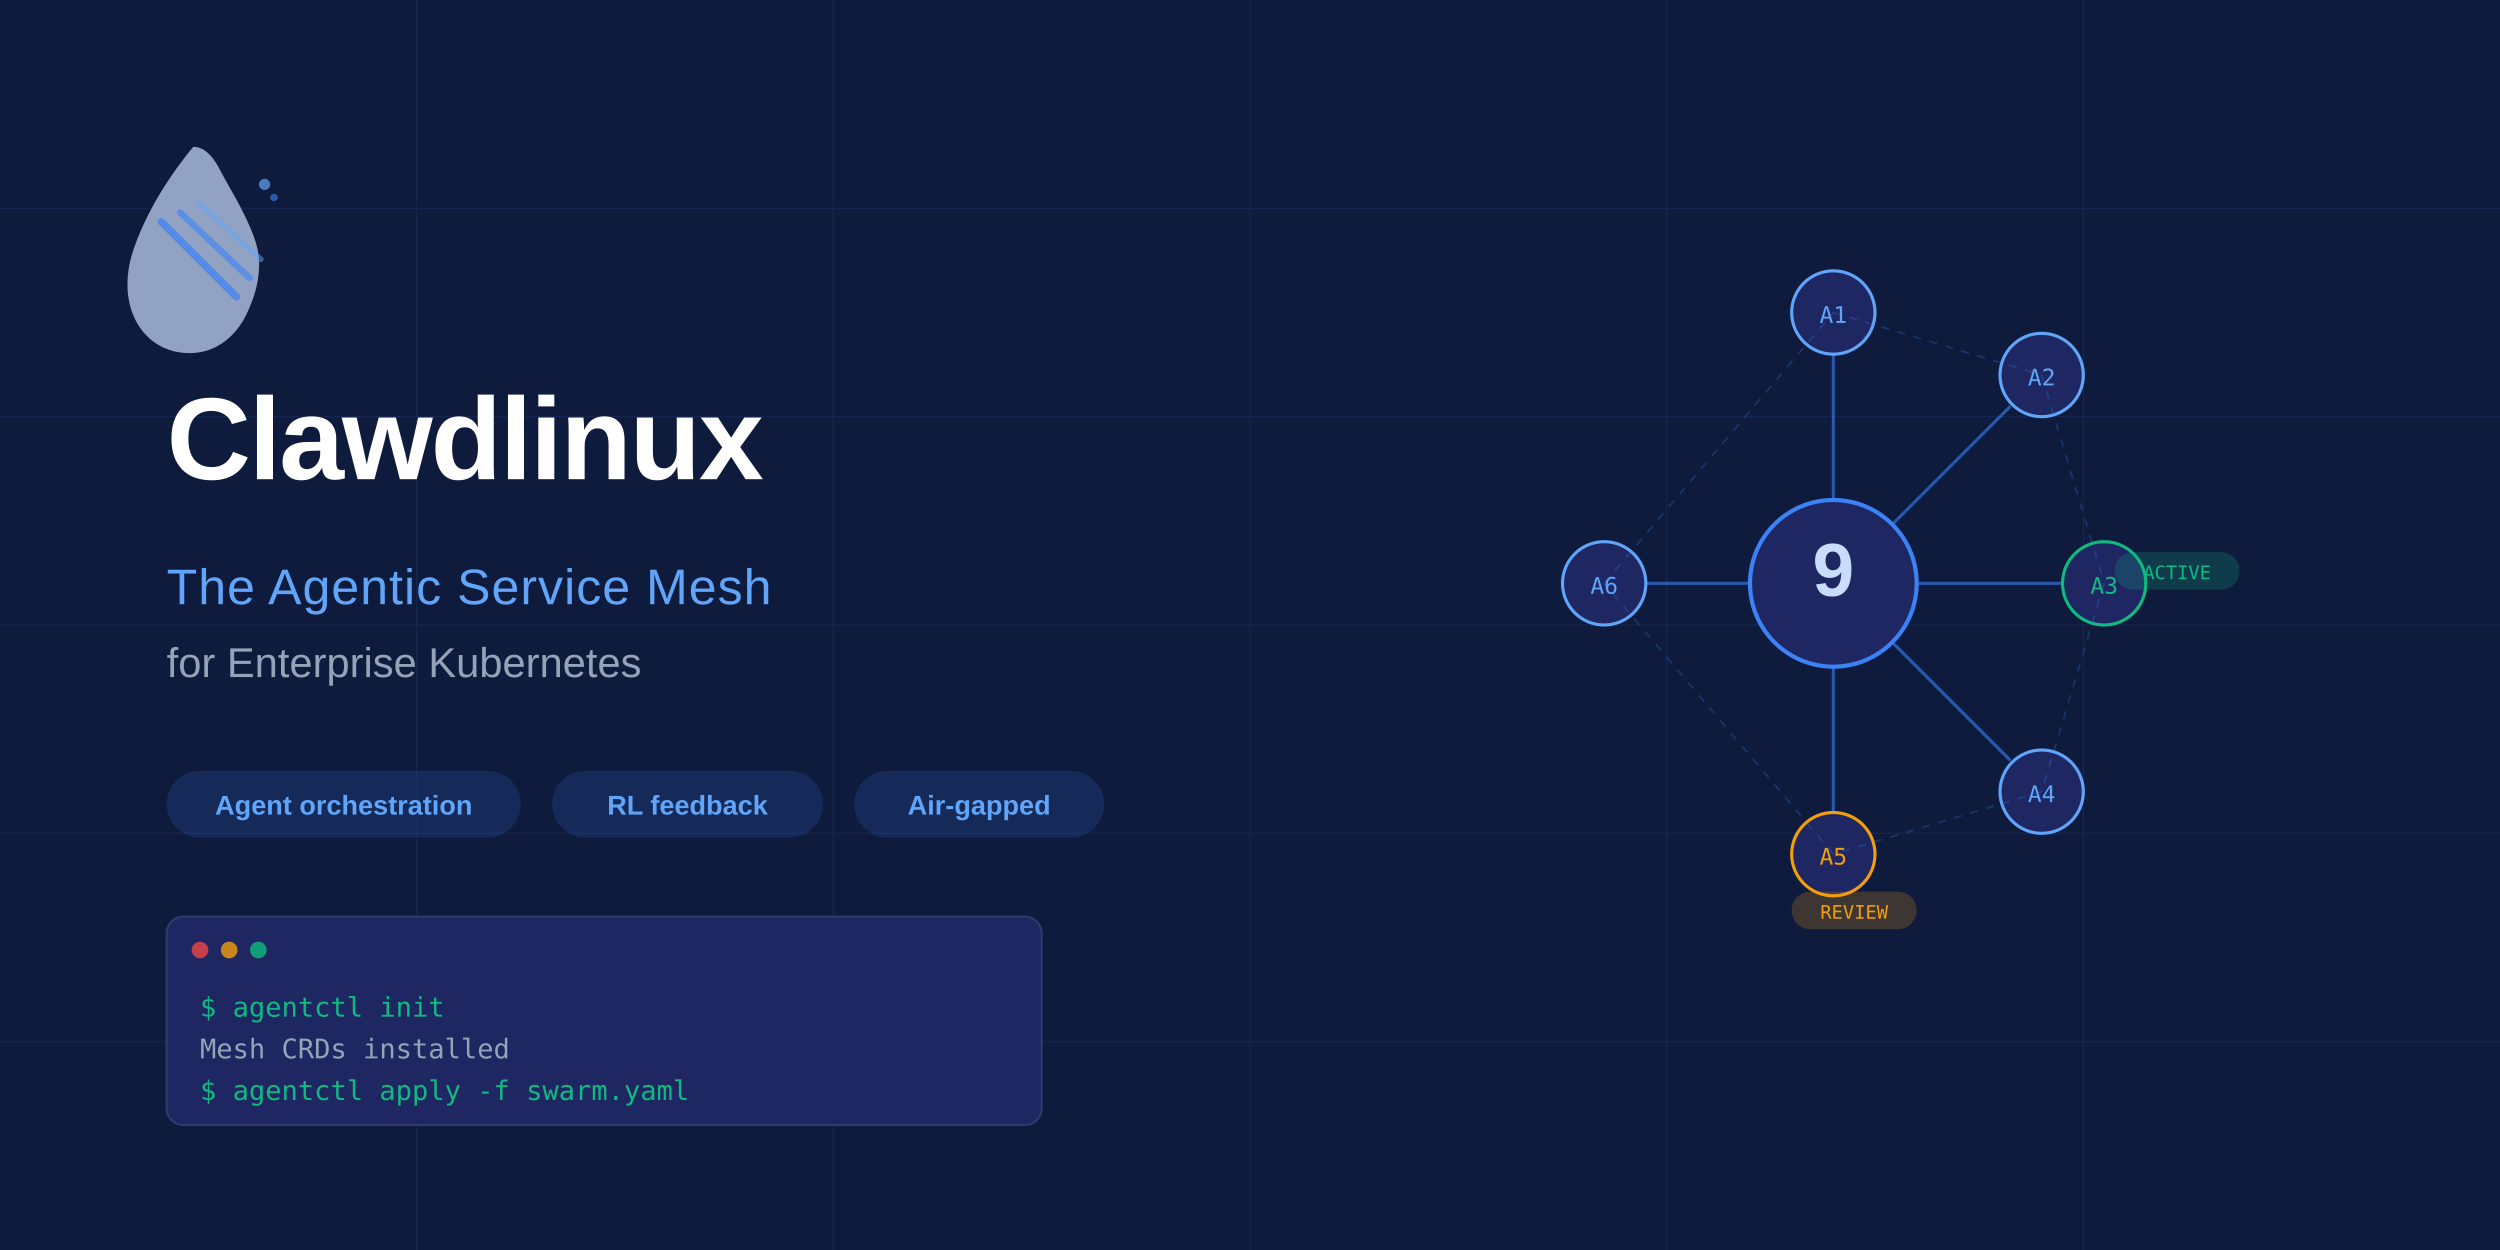
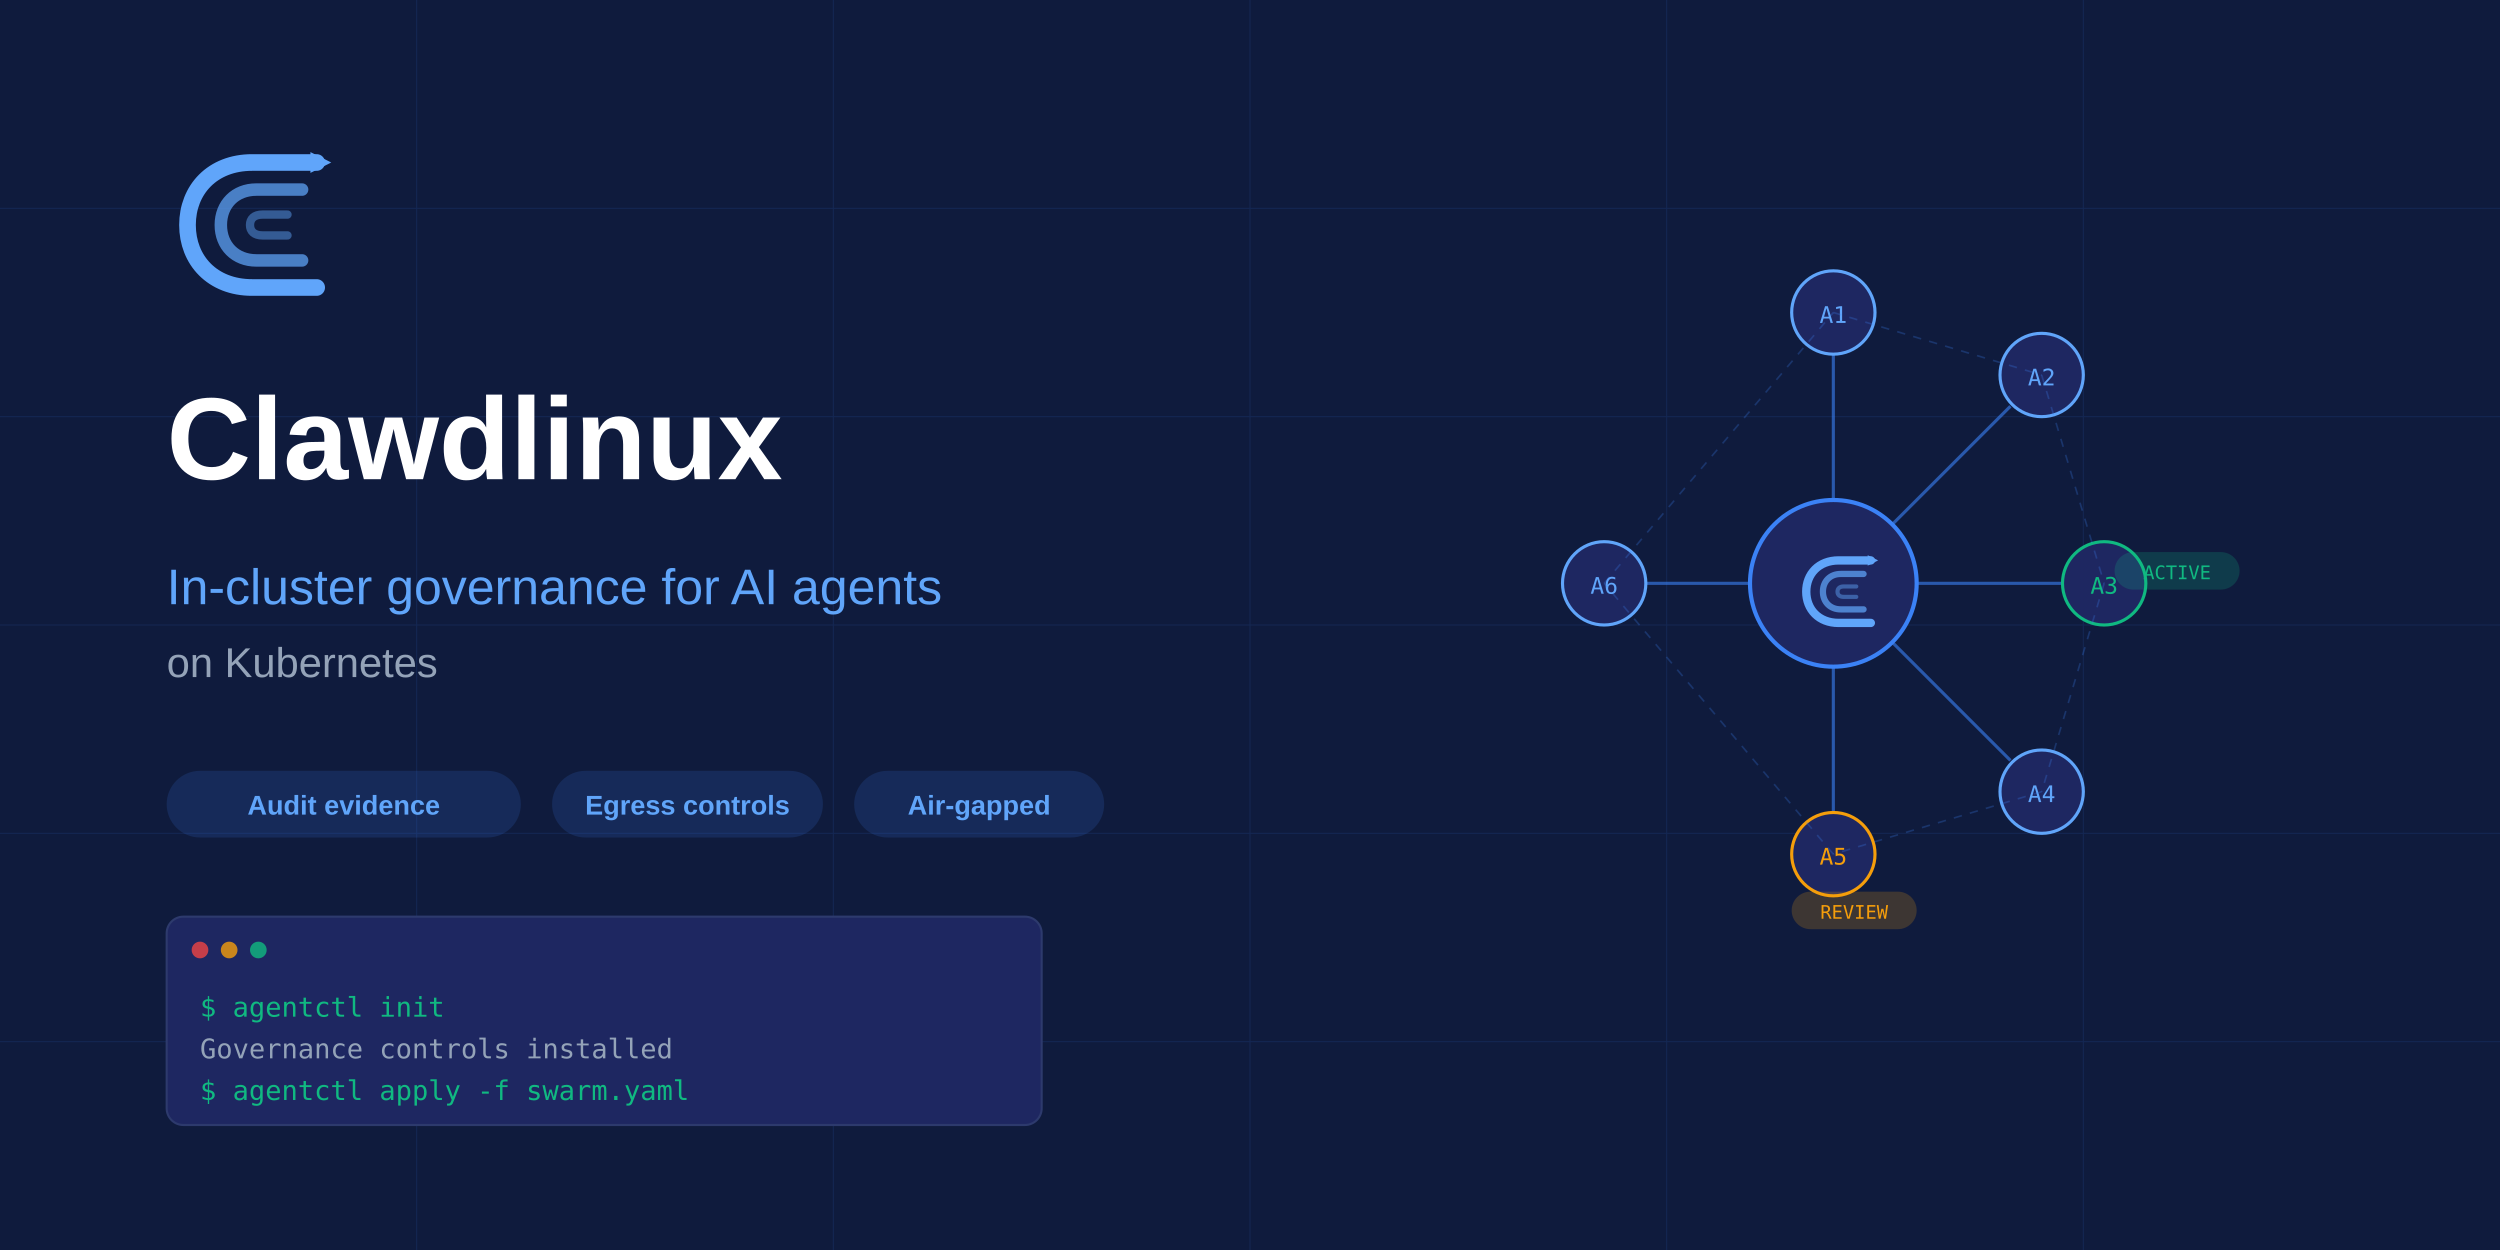
<svg xmlns="http://www.w3.org/2000/svg" viewBox="0 0 1200 600" width="1200" height="600">
  <defs>
    <clipPath id="hero-clip">
      <rect width="1200" height="600" />
    </clipPath>
  </defs>
  <g clip-path="url(#hero-clip)">
    <rect width="1200" height="600" fill="#0F1B3D" />
    <g opacity="0.12">
      <line x1="0" y1="100" x2="1200" y2="100" stroke="#3B82F6" stroke-width="0.5" />
      <line x1="0" y1="200" x2="1200" y2="200" stroke="#3B82F6" stroke-width="0.5" />
      <line x1="0" y1="300" x2="1200" y2="300" stroke="#3B82F6" stroke-width="0.5" />
      <line x1="0" y1="400" x2="1200" y2="400" stroke="#3B82F6" stroke-width="0.5" />
      <line x1="0" y1="500" x2="1200" y2="500" stroke="#3B82F6" stroke-width="0.5" />
      <line x1="200" y1="0" x2="200" y2="600" stroke="#3B82F6" stroke-width="0.5" />
      <line x1="400" y1="0" x2="400" y2="600" stroke="#3B82F6" stroke-width="0.5" />
      <line x1="600" y1="0" x2="600" y2="600" stroke="#3B82F6" stroke-width="0.5" />
      <line x1="800" y1="0" x2="800" y2="600" stroke="#3B82F6" stroke-width="0.5" />
      <line x1="1000" y1="0" x2="1000" y2="600" stroke="#3B82F6" stroke-width="0.5" />
    </g>
    <g transform="translate(880, 280)">
      <circle cx="0" cy="0" r="40" fill="#1E2761" stroke="#3B82F6" stroke-width="2" />
-       <text x="0" y="6" font-family="Arial Black, Arial" font-weight="900" font-size="36" fill="#CADCFC" text-anchor="middle">9</text>
+       <g transform="translate(-18, -20) scale(0.5)" fill="none" stroke="#60A5FA" stroke-linecap="round">
+         <path d="M72 18H41C22 18 10 31 10 48S22 78 41 78H72" stroke-width="8" />
+         <path d="M65 31H43C33 31 26 38 26 48S33 65 43 65H65" stroke-width="6" opacity="0.72" />
+         <path d="M58 43H46C42 43 40 45 40 48S42 53 46 53H58" stroke-width="4" opacity="0.46" />
+         <path d="M69 13L79 18L69 23Z" fill="#60A5FA" stroke="none" />
+       </g>
      <g>
        <line x1="0" y1="-40" x2="0" y2="-110" stroke="#3B82F6" stroke-width="1.5" opacity="0.6" />
        <circle cx="0" cy="-130" r="20" fill="#1E2761" stroke="#60A5FA" stroke-width="1.5" />
        <text x="0" y="5" font-family="monospace" font-size="11" fill="#60A5FA" text-anchor="middle" transform="translate(0,-130)">A1</text>
        <line x1="28" y1="-28" x2="85" y2="-85" stroke="#3B82F6" stroke-width="1.5" opacity="0.6" />
        <circle cx="100" cy="-100" r="20" fill="#1E2761" stroke="#60A5FA" stroke-width="1.5" />
        <text x="0" y="5" font-family="monospace" font-size="11" fill="#60A5FA" text-anchor="middle" transform="translate(100,-100)">A2</text>
        <line x1="40" y1="0" x2="110" y2="0" stroke="#3B82F6" stroke-width="1.5" opacity="0.6" />
        <circle cx="130" cy="0" r="20" fill="#1E2761" stroke="#10B981" stroke-width="1.5" />
        <text x="0" y="5" font-family="monospace" font-size="11" fill="#10B981" text-anchor="middle" transform="translate(130,0)">A3</text>
        <line x1="28" y1="28" x2="85" y2="85" stroke="#3B82F6" stroke-width="1.5" opacity="0.6" />
        <circle cx="100" cy="100" r="20" fill="#1E2761" stroke="#60A5FA" stroke-width="1.5" />
        <text x="0" y="5" font-family="monospace" font-size="11" fill="#60A5FA" text-anchor="middle" transform="translate(100,100)">A4</text>
        <line x1="0" y1="40" x2="0" y2="110" stroke="#3B82F6" stroke-width="1.5" opacity="0.6" />
        <circle cx="0" cy="130" r="20" fill="#1E2761" stroke="#F59E0B" stroke-width="1.5" />
        <text x="0" y="5" font-family="monospace" font-size="11" fill="#F59E0B" text-anchor="middle" transform="translate(0,130)">A5</text>
        <line x1="-40" y1="0" x2="-90" y2="0" stroke="#3B82F6" stroke-width="1.5" opacity="0.6" />
        <circle cx="-110" cy="0" r="20" fill="#1E2761" stroke="#60A5FA" stroke-width="1.5" />
        <text x="0" y="5" font-family="monospace" font-size="11" fill="#60A5FA" text-anchor="middle" transform="translate(-110,0)">A6</text>
        <line x1="0" y1="-130" x2="100" y2="-100" stroke="#3B82F6" stroke-width="0.8" opacity="0.25" stroke-dasharray="4,4" />
        <line x1="100" y1="-100" x2="130" y2="0" stroke="#3B82F6" stroke-width="0.8" opacity="0.25" stroke-dasharray="4,4" />
        <line x1="130" y1="0" x2="100" y2="100" stroke="#3B82F6" stroke-width="0.8" opacity="0.25" stroke-dasharray="4,4" />
        <line x1="100" y1="100" x2="0" y2="130" stroke="#3B82F6" stroke-width="0.8" opacity="0.25" stroke-dasharray="4,4" />
        <line x1="0" y1="130" x2="-110" y2="0" stroke="#3B82F6" stroke-width="0.8" opacity="0.25" stroke-dasharray="4,4" />
        <line x1="-110" y1="0" x2="0" y2="-130" stroke="#3B82F6" stroke-width="0.8" opacity="0.25" stroke-dasharray="4,4" />
      </g>
      <rect x="135" y="-15" width="60" height="18" rx="9" fill="#10B981" opacity="0.2" />
      <text x="165" y="-2" font-family="monospace" font-size="9" fill="#10B981" text-anchor="middle">ACTIVE</text>
      <rect x="-20" y="148" width="60" height="18" rx="9" fill="#F59E0B" opacity="0.2" />
      <text x="10" y="161" font-family="monospace" font-size="9" fill="#F59E0B" text-anchor="middle">REVIEW</text>
    </g>
-     <g transform="translate(100, 120) scale(0.9)">
-       <path d="M-8,-55 C-8,-55 -30,-30 -40,0 C-50,30 -35,55 -10,55 C5,55 15,45 20,35 C25,25 30,10 25,-5 C20,-20 10,-35 5,-45 C2,-50 -2,-55 -8,-55Z" fill="#CADCFC" opacity="0.7" />
-       <path d="M-25,-15 L15,25" stroke="#3B82F6" stroke-width="4" stroke-linecap="round" opacity="0.7" />
-       <path d="M-15,-20 L22,15" stroke="#3B82F6" stroke-width="3.5" stroke-linecap="round" opacity="0.6" />
-       <path d="M-5,-25 L28,5" stroke="#60A5FA" stroke-width="3" stroke-linecap="round" opacity="0.5" />
-       <circle cx="30" cy="-35" r="3" fill="#60A5FA" opacity="0.7" />
-       <circle cx="35" cy="-28" r="2" fill="#3B82F6" opacity="0.6" />
+     <g transform="translate(80, 60)" fill="none" stroke="#60A5FA" stroke-linecap="round">
+       <path d="M72 18H41C22 18 10 31 10 48S22 78 41 78H72" stroke-width="8" />
+       <path d="M65 31H43C33 31 26 38 26 48S33 65 43 65H65" stroke-width="6" opacity="0.72" />
+       <path d="M58 43H46C42 43 40 45 40 48S42 53 46 53H58" stroke-width="4" opacity="0.46" />
+       <path d="M69 13L79 18L69 23Z" fill="#60A5FA" stroke="none" />
    </g>
-     <text x="80" y="230" font-family="Arial Black, Arial" font-weight="900" font-size="56" fill="#FFFFFF" letter-spacing="-1">Clawdlinux</text>
-     <text x="80" y="290" font-family="Arial, Helvetica, sans-serif" font-size="24" fill="#60A5FA" letter-spacing="0.5">The Agentic Service Mesh</text>
-     <text x="80" y="325" font-family="Arial, Helvetica, sans-serif" font-size="20" fill="#94A3B8">for Enterprise Kubernetes</text>
+     <text x="80" y="230" font-family="Arial Black, Arial" font-weight="900" font-size="56" fill="#FFFFFF" letter-spacing="0">Clawdlinux</text>
+     <text x="80" y="290" font-family="Arial, Helvetica, sans-serif" font-size="24" fill="#60A5FA" letter-spacing="0">In-cluster governance for AI agents</text>
+     <text x="80" y="325" font-family="Arial, Helvetica, sans-serif" font-size="20" fill="#94A3B8">on Kubernetes</text>
    <g transform="translate(80, 370)">
      <rect x="0" y="0" width="170" height="32" rx="16" fill="#3B82F6" opacity="0.15" />
-       <text x="85" y="21" font-family="Arial, Helvetica, sans-serif" font-size="13" fill="#60A5FA" text-anchor="middle" font-weight="bold">Agent orchestration</text>
+       <text x="85" y="21" font-family="Arial, Helvetica, sans-serif" font-size="13" fill="#60A5FA" text-anchor="middle" font-weight="bold">Audit evidence</text>
      <rect x="185" y="0" width="130" height="32" rx="16" fill="#3B82F6" opacity="0.15" />
-       <text x="250" y="21" font-family="Arial, Helvetica, sans-serif" font-size="13" fill="#60A5FA" text-anchor="middle" font-weight="bold">RL feedback</text>
+       <text x="250" y="21" font-family="Arial, Helvetica, sans-serif" font-size="13" fill="#60A5FA" text-anchor="middle" font-weight="bold">Egress controls</text>
      <rect x="330" y="0" width="120" height="32" rx="16" fill="#3B82F6" opacity="0.15" />
      <text x="390" y="21" font-family="Arial, Helvetica, sans-serif" font-size="13" fill="#60A5FA" text-anchor="middle" font-weight="bold">Air-gapped</text>
    </g>
    <g transform="translate(80, 440)">
      <rect x="0" y="0" width="420" height="100" rx="8" fill="#1E2761" stroke="#2D3A6D" stroke-width="1" />
      <circle cx="16" cy="16" r="4" fill="#EF4444" opacity="0.8" />
      <circle cx="30" cy="16" r="4" fill="#F59E0B" opacity="0.8" />
      <circle cx="44" cy="16" r="4" fill="#10B981" opacity="0.8" />
      <text x="16" y="48" font-family="monospace" font-size="13" fill="#10B981">$ agentctl init</text>
-       <text x="16" y="68" font-family="monospace" font-size="13" fill="#94A3B8">  Mesh CRDs installed</text>
+       <text x="16" y="68" font-family="monospace" font-size="13" fill="#94A3B8">  Governance controls installed</text>
      <text x="16" y="88" font-family="monospace" font-size="13" fill="#10B981">$ agentctl apply -f swarm.yaml</text>
    </g>
  </g>
</svg>
